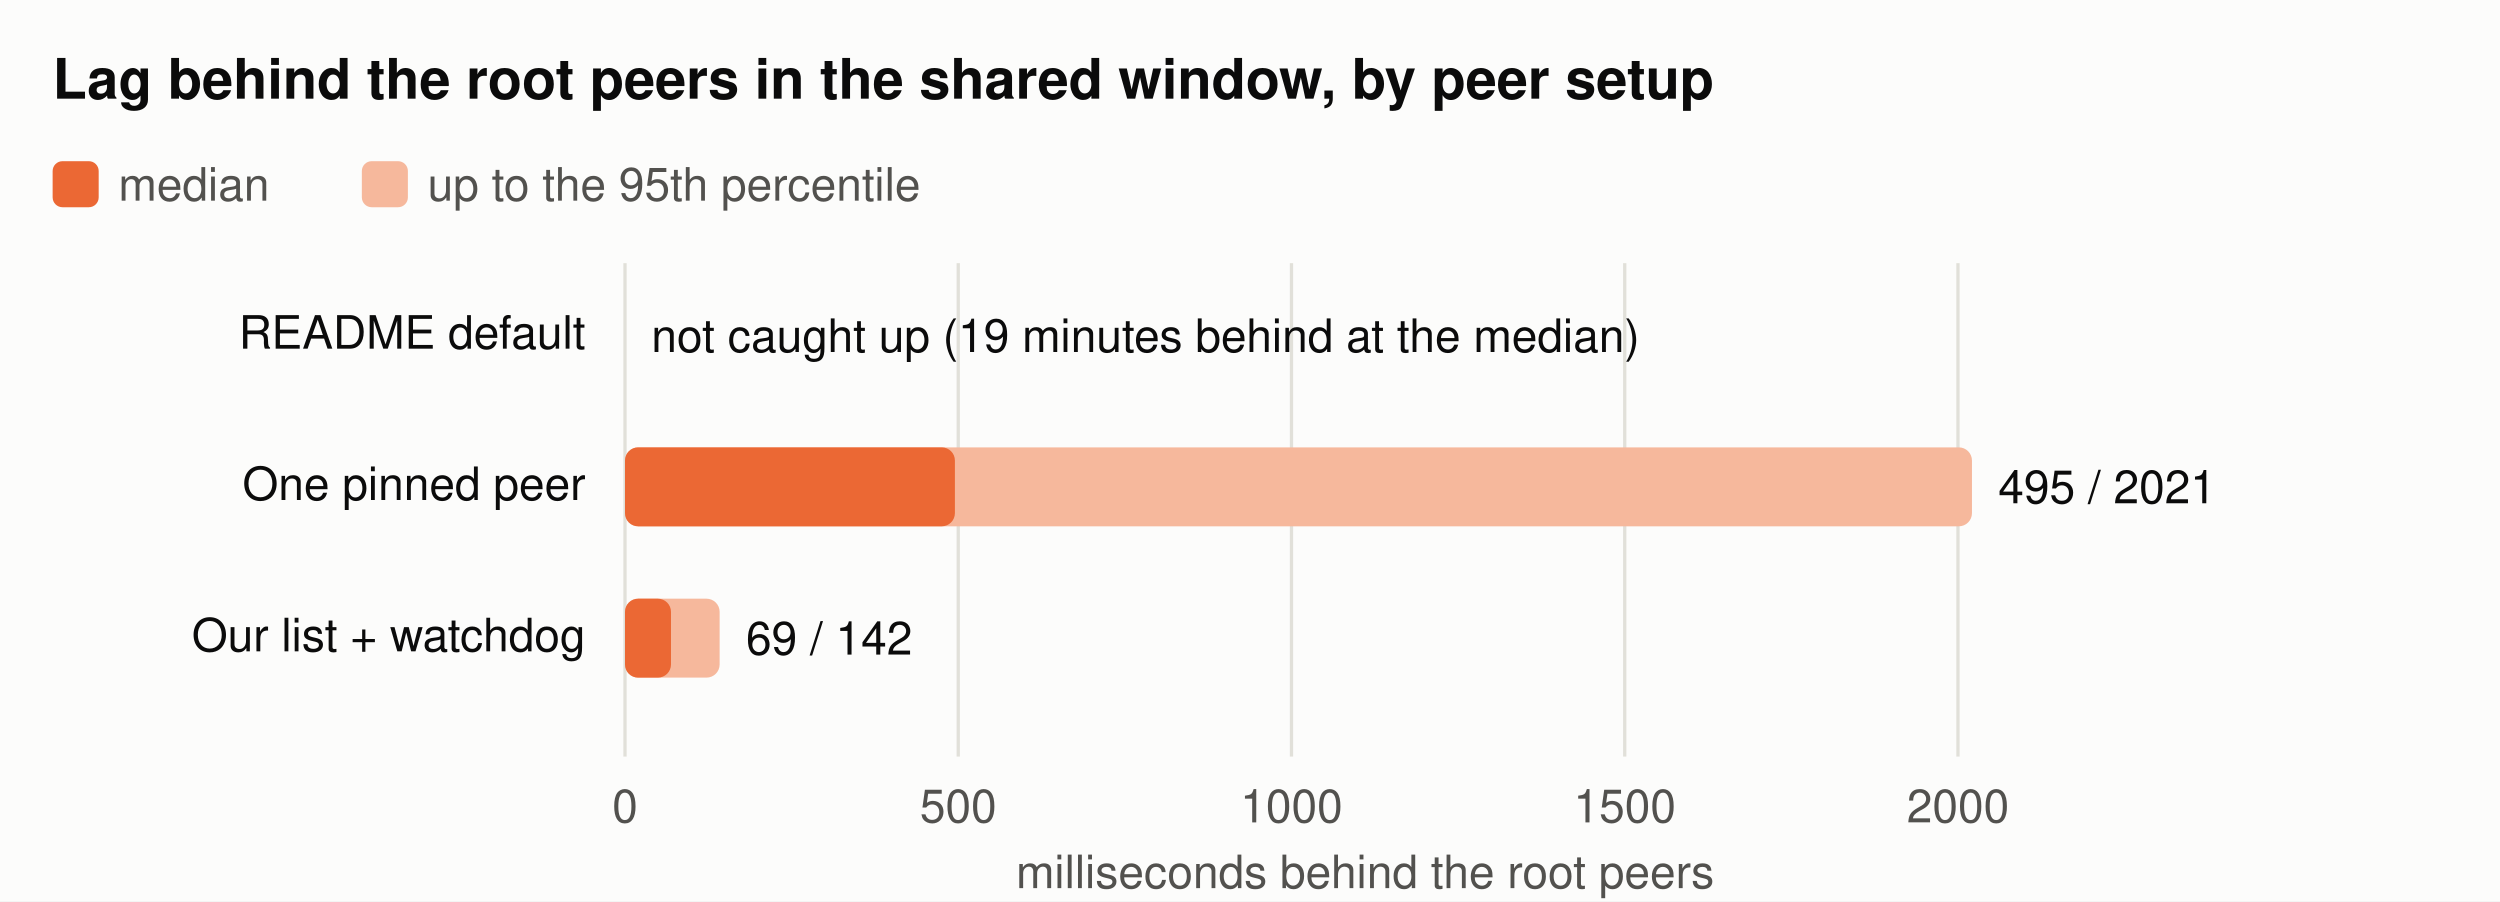
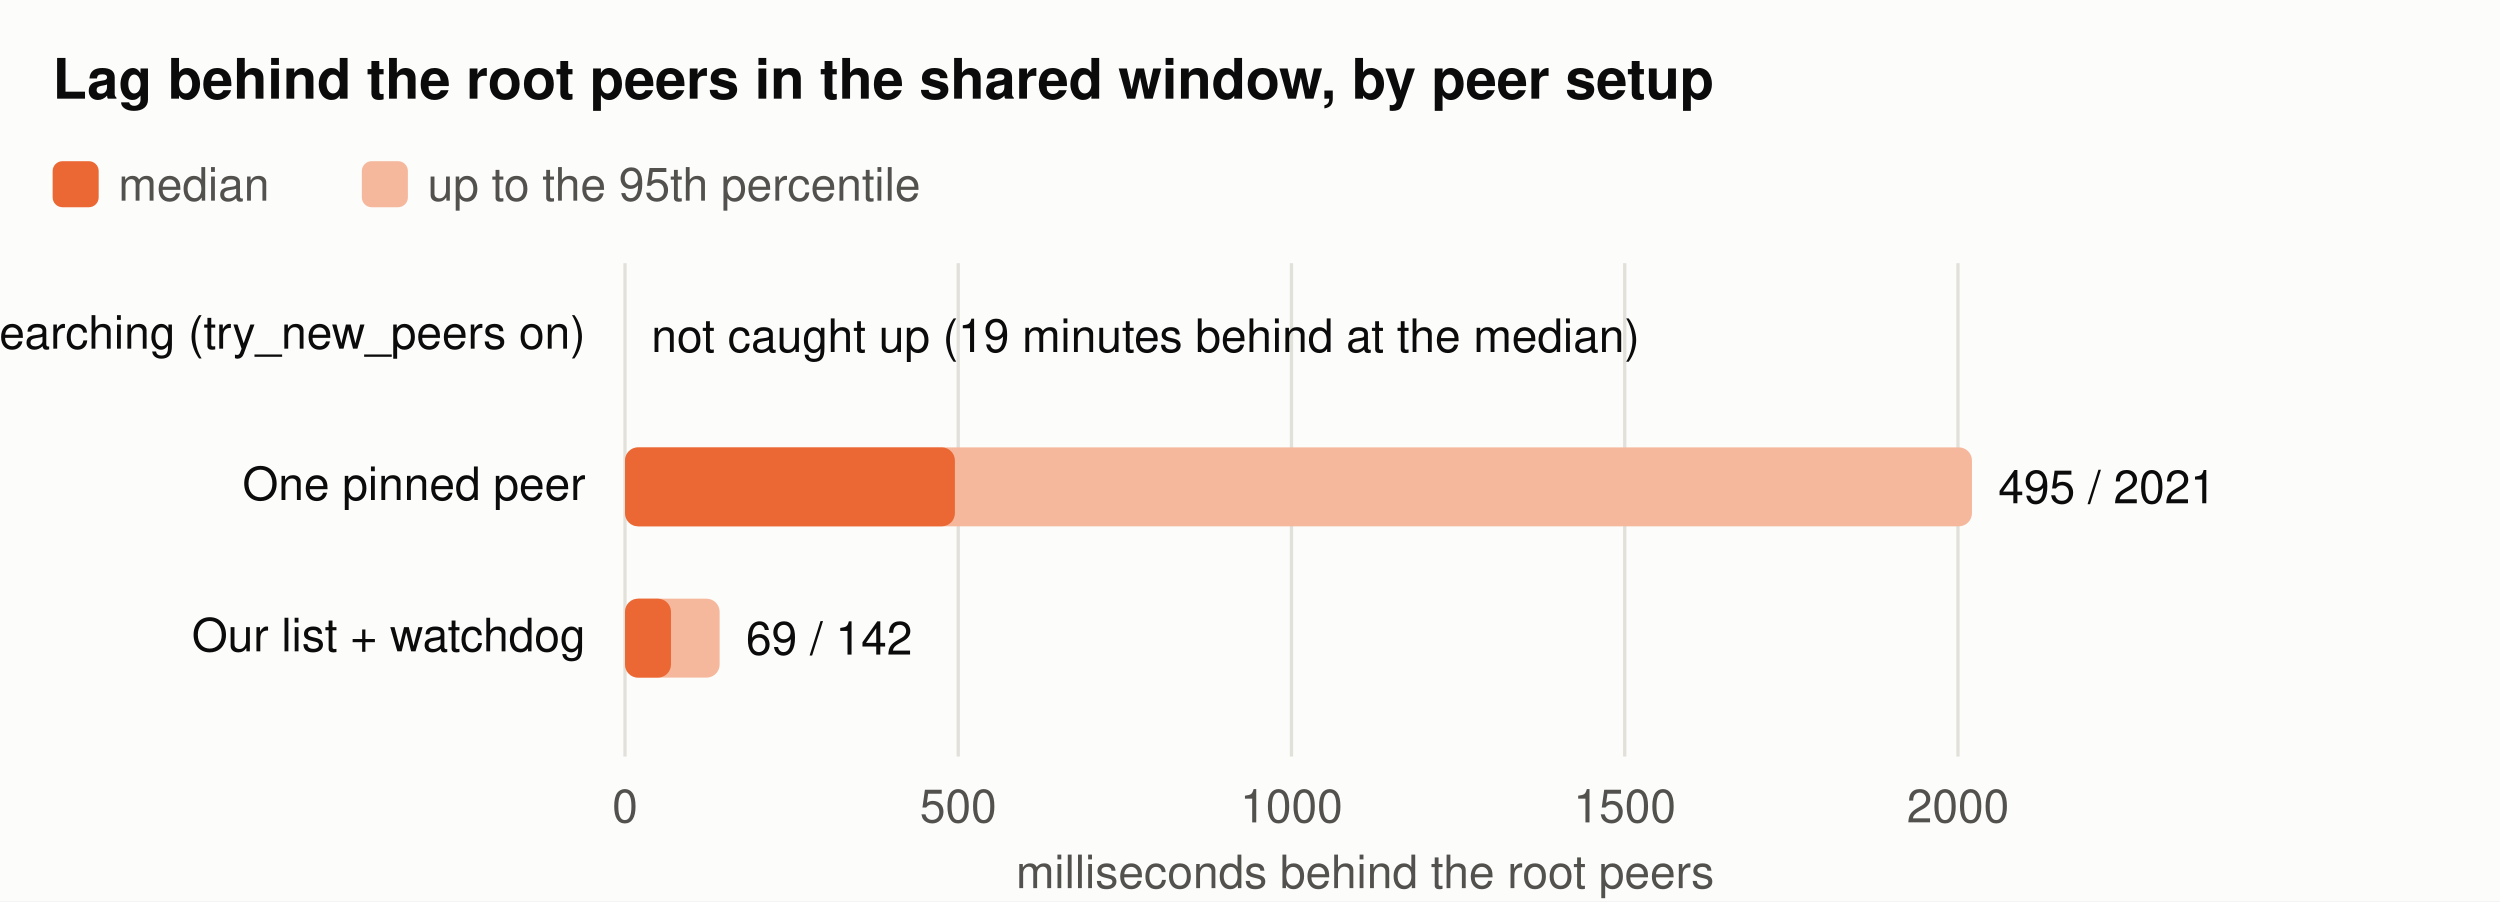
<svg xmlns="http://www.w3.org/2000/svg" viewBox="0 0 760 274" width="760" height="274" role="img" aria-labelledby="t d">
  <style>
text{font-family:Helvetica,Arial,sans-serif;fill:#52514e;font-size:14px}
.t{fill:#0b0b0b;font-size:17px;font-weight:700}.l{fill:#0b0b0b}.b{font-weight:700}.w{fill:#ffffff;font-weight:700}
.grid{stroke:#e1e0d9;stroke-width:1}.axis{stroke:#c3c2b7;stroke-width:1}
@media (prefers-color-scheme: dark){
text{fill:#c3c2b7}.t,.l{fill:#f0efec}.w{fill:#ffffff}.grid{stroke:#2c2c2a}.axis{stroke:#383835}
[fill="#fcfcfb"]{fill:#1a1a19}[stroke="#fcfcfb"]{stroke:#1a1a19}
[fill="#2a78d6"]{fill:#3987e5}[stroke="#2a78d6"]{stroke:#3987e5}[fill="#9ec5f4"]{fill:#184f95}
[fill="#eb6834"]{fill:#d95926}[stroke="#eb6834"]{stroke:#d95926}[fill="#f6b89c"]{fill:#8a3a17}
[stroke="#0b0b0b"]{stroke:#f0efec}}
</style>
  <rect width="760" height="274" fill="#fcfcfb" />
  <text class="t" x="16" y="30">Lag behind the root peers in the shared window, by peer setup</text>
  <rect x="16" y="49" width="14" height="14" rx="3" fill="#eb6834" />
  <text x="36" y="61">median</text>
  <rect x="110" y="49" width="14" height="14" rx="3" fill="#f6b89c" />
  <text x="130" y="61">up to the 95th percentile</text>
  <line class="grid" x1="190.0" y1="80" x2="190.0" y2="230" />
  <text x="190.0" y="250" text-anchor="middle">0</text>
  <line class="grid" x1="291.306" y1="80" x2="291.306" y2="230" />
  <text x="291.306" y="250" text-anchor="middle">500</text>
  <line class="grid" x1="392.611" y1="80" x2="392.611" y2="230" />
  <text x="392.611" y="250" text-anchor="middle">1000</text>
  <line class="grid" x1="493.917" y1="80" x2="493.917" y2="230" />
  <text x="493.917" y="250" text-anchor="middle">1500</text>
  <line class="grid" x1="595.223" y1="80" x2="595.223" y2="230" />
  <text x="595.223" y="250" text-anchor="middle">2000</text>
  <text x="415.0" y="270" text-anchor="middle">milliseconds behind the root peers</text>
-   <text class="l" x="178" y="106" text-anchor="end">README default</text>
+   <text class="l" x="178" y="106" text-anchor="end">Searching (try_new_peers on)</text>
  <text class="l" x="198.0" y="107">not caught up (19 minutes behind at the median)</text>
  <text class="l" x="178" y="152" text-anchor="end">One pinned peer</text>
  <rect x="190.0" y="136" width="409.478" height="24" rx="4" fill="#f6b89c" />
  <rect x="190.0" y="136" width="100.293" height="24" rx="4" fill="#eb6834" />
  <text class="l" x="607.478" y="153">495 / 2021</text>
  <text class="l" x="178" y="198" text-anchor="end">Our list + watchdog</text>
  <rect x="190.0" y="182" width="28.771" height="24" rx="4" fill="#f6b89c" />
  <rect x="190.0" y="182" width="13.98" height="24" rx="4" fill="#eb6834" />
  <text class="l" x="226.771" y="199">69 / 142</text>
</svg>
